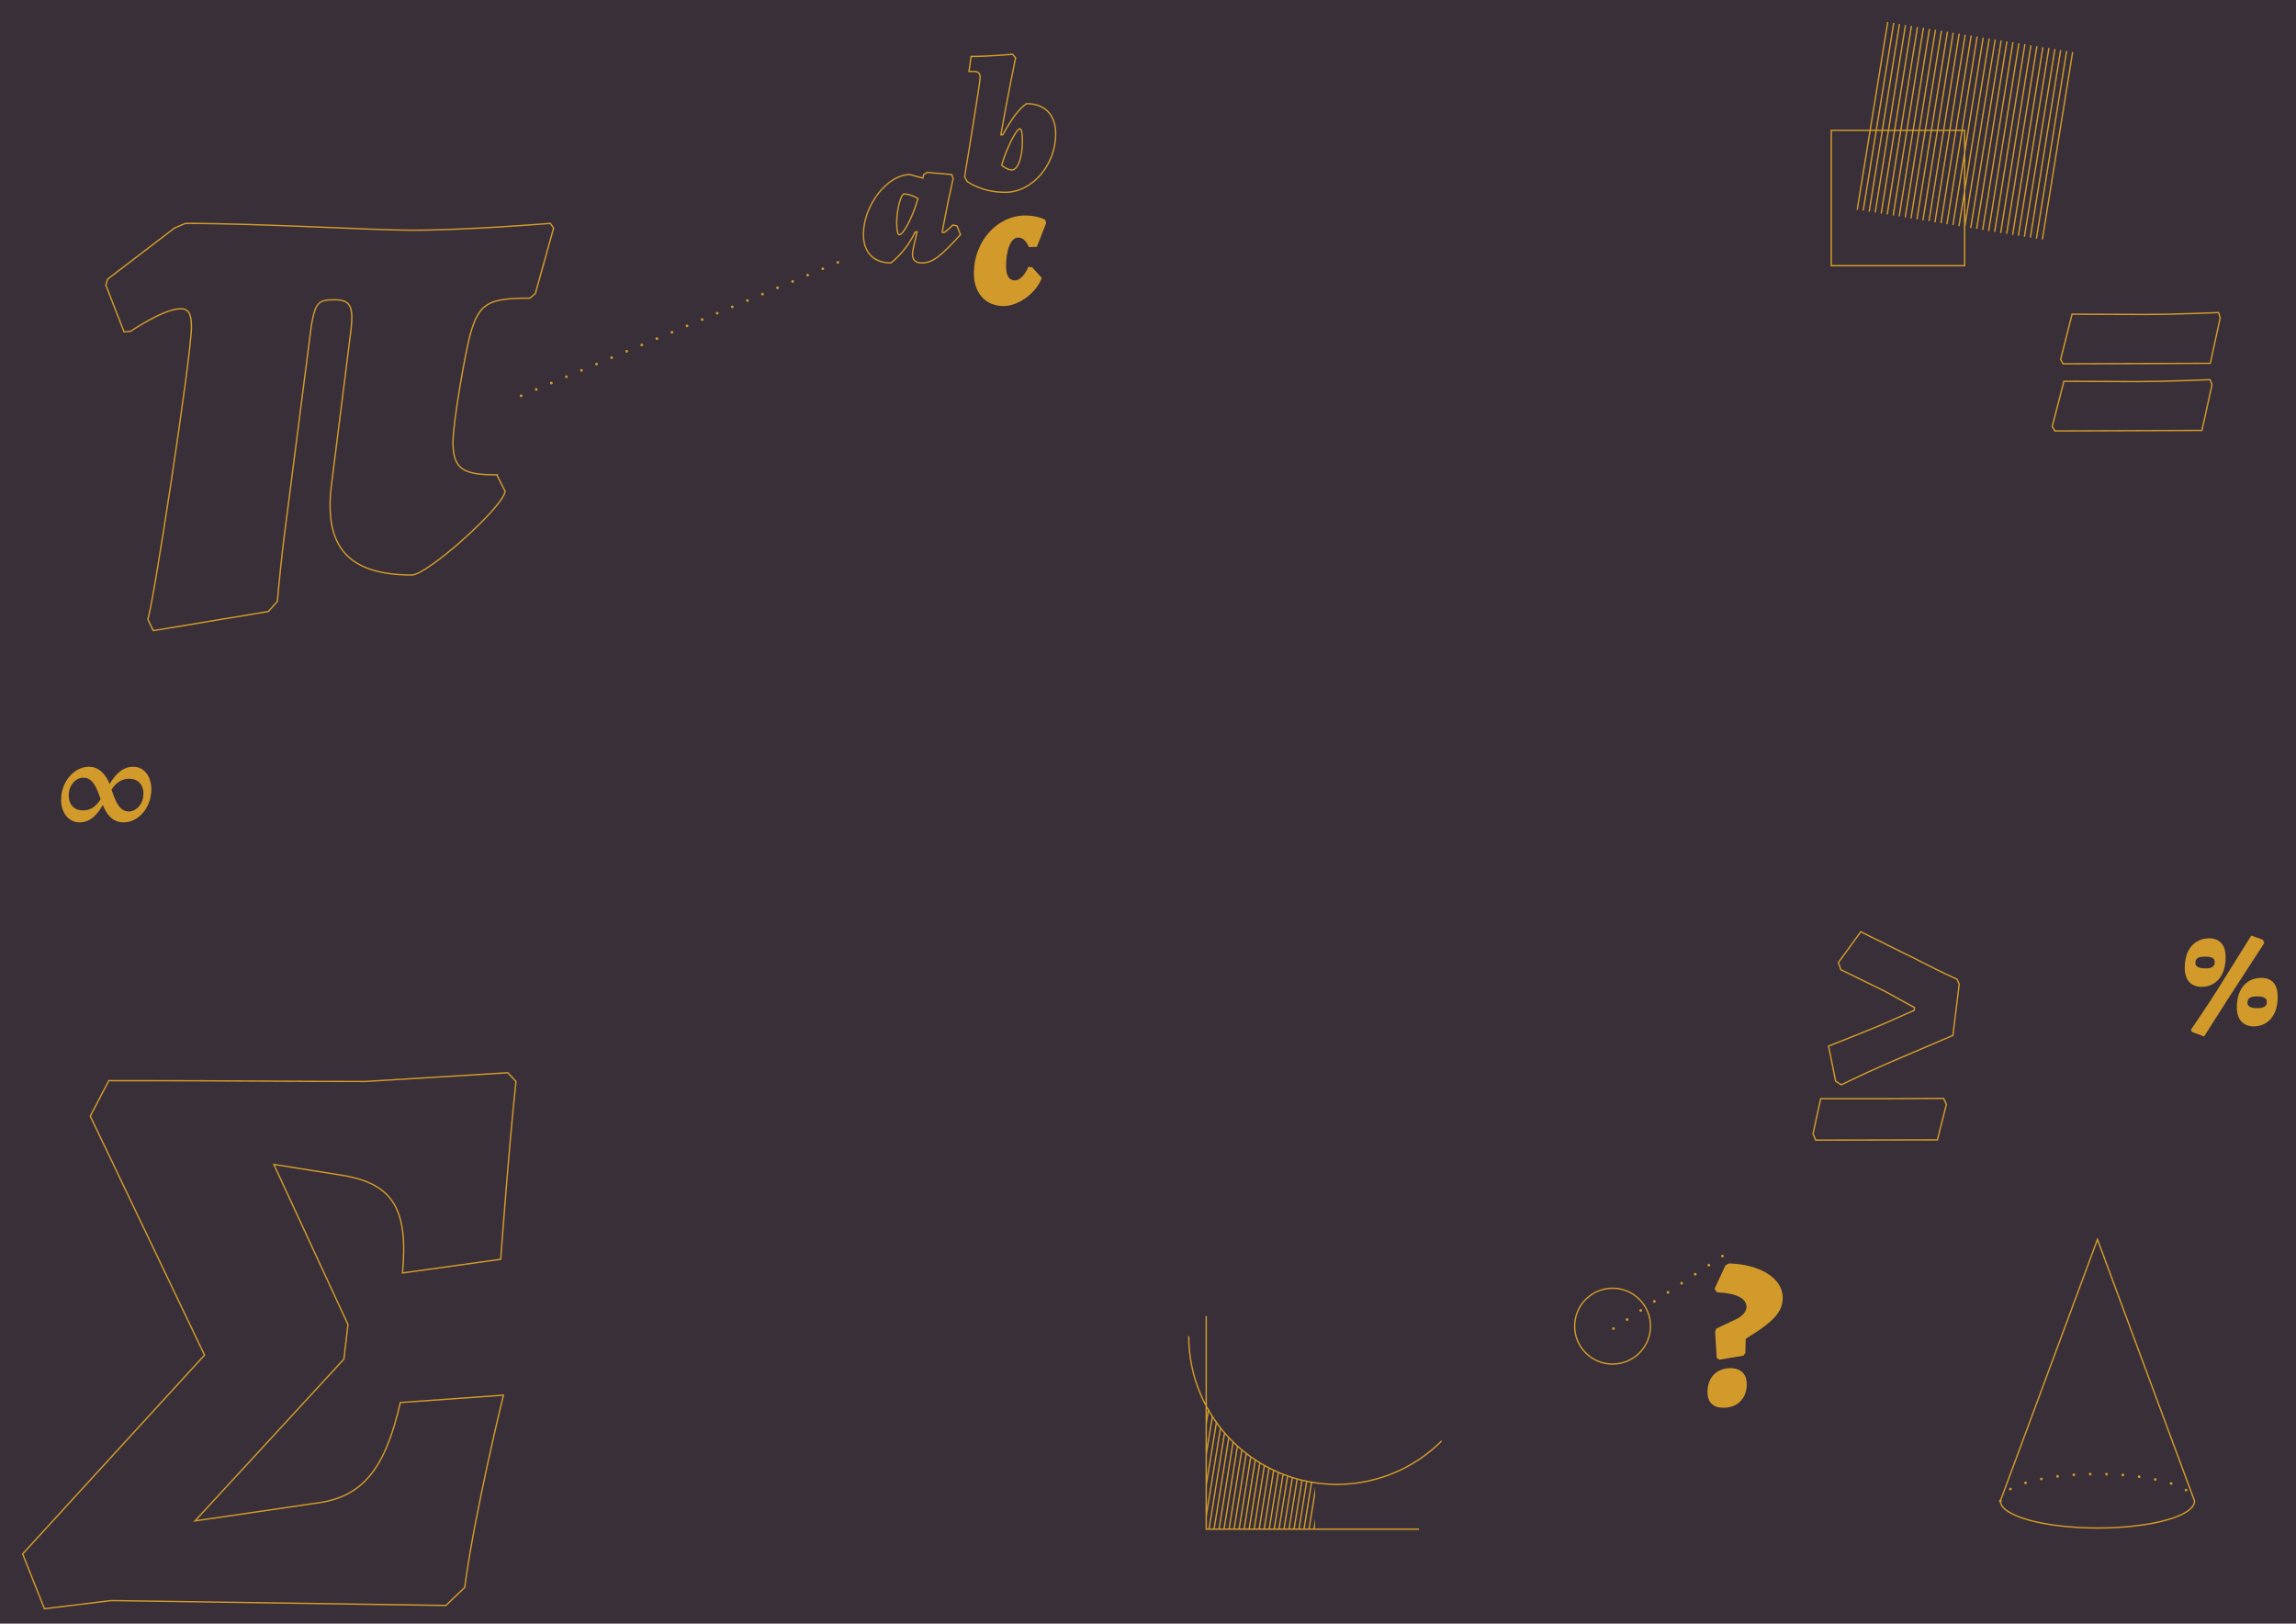
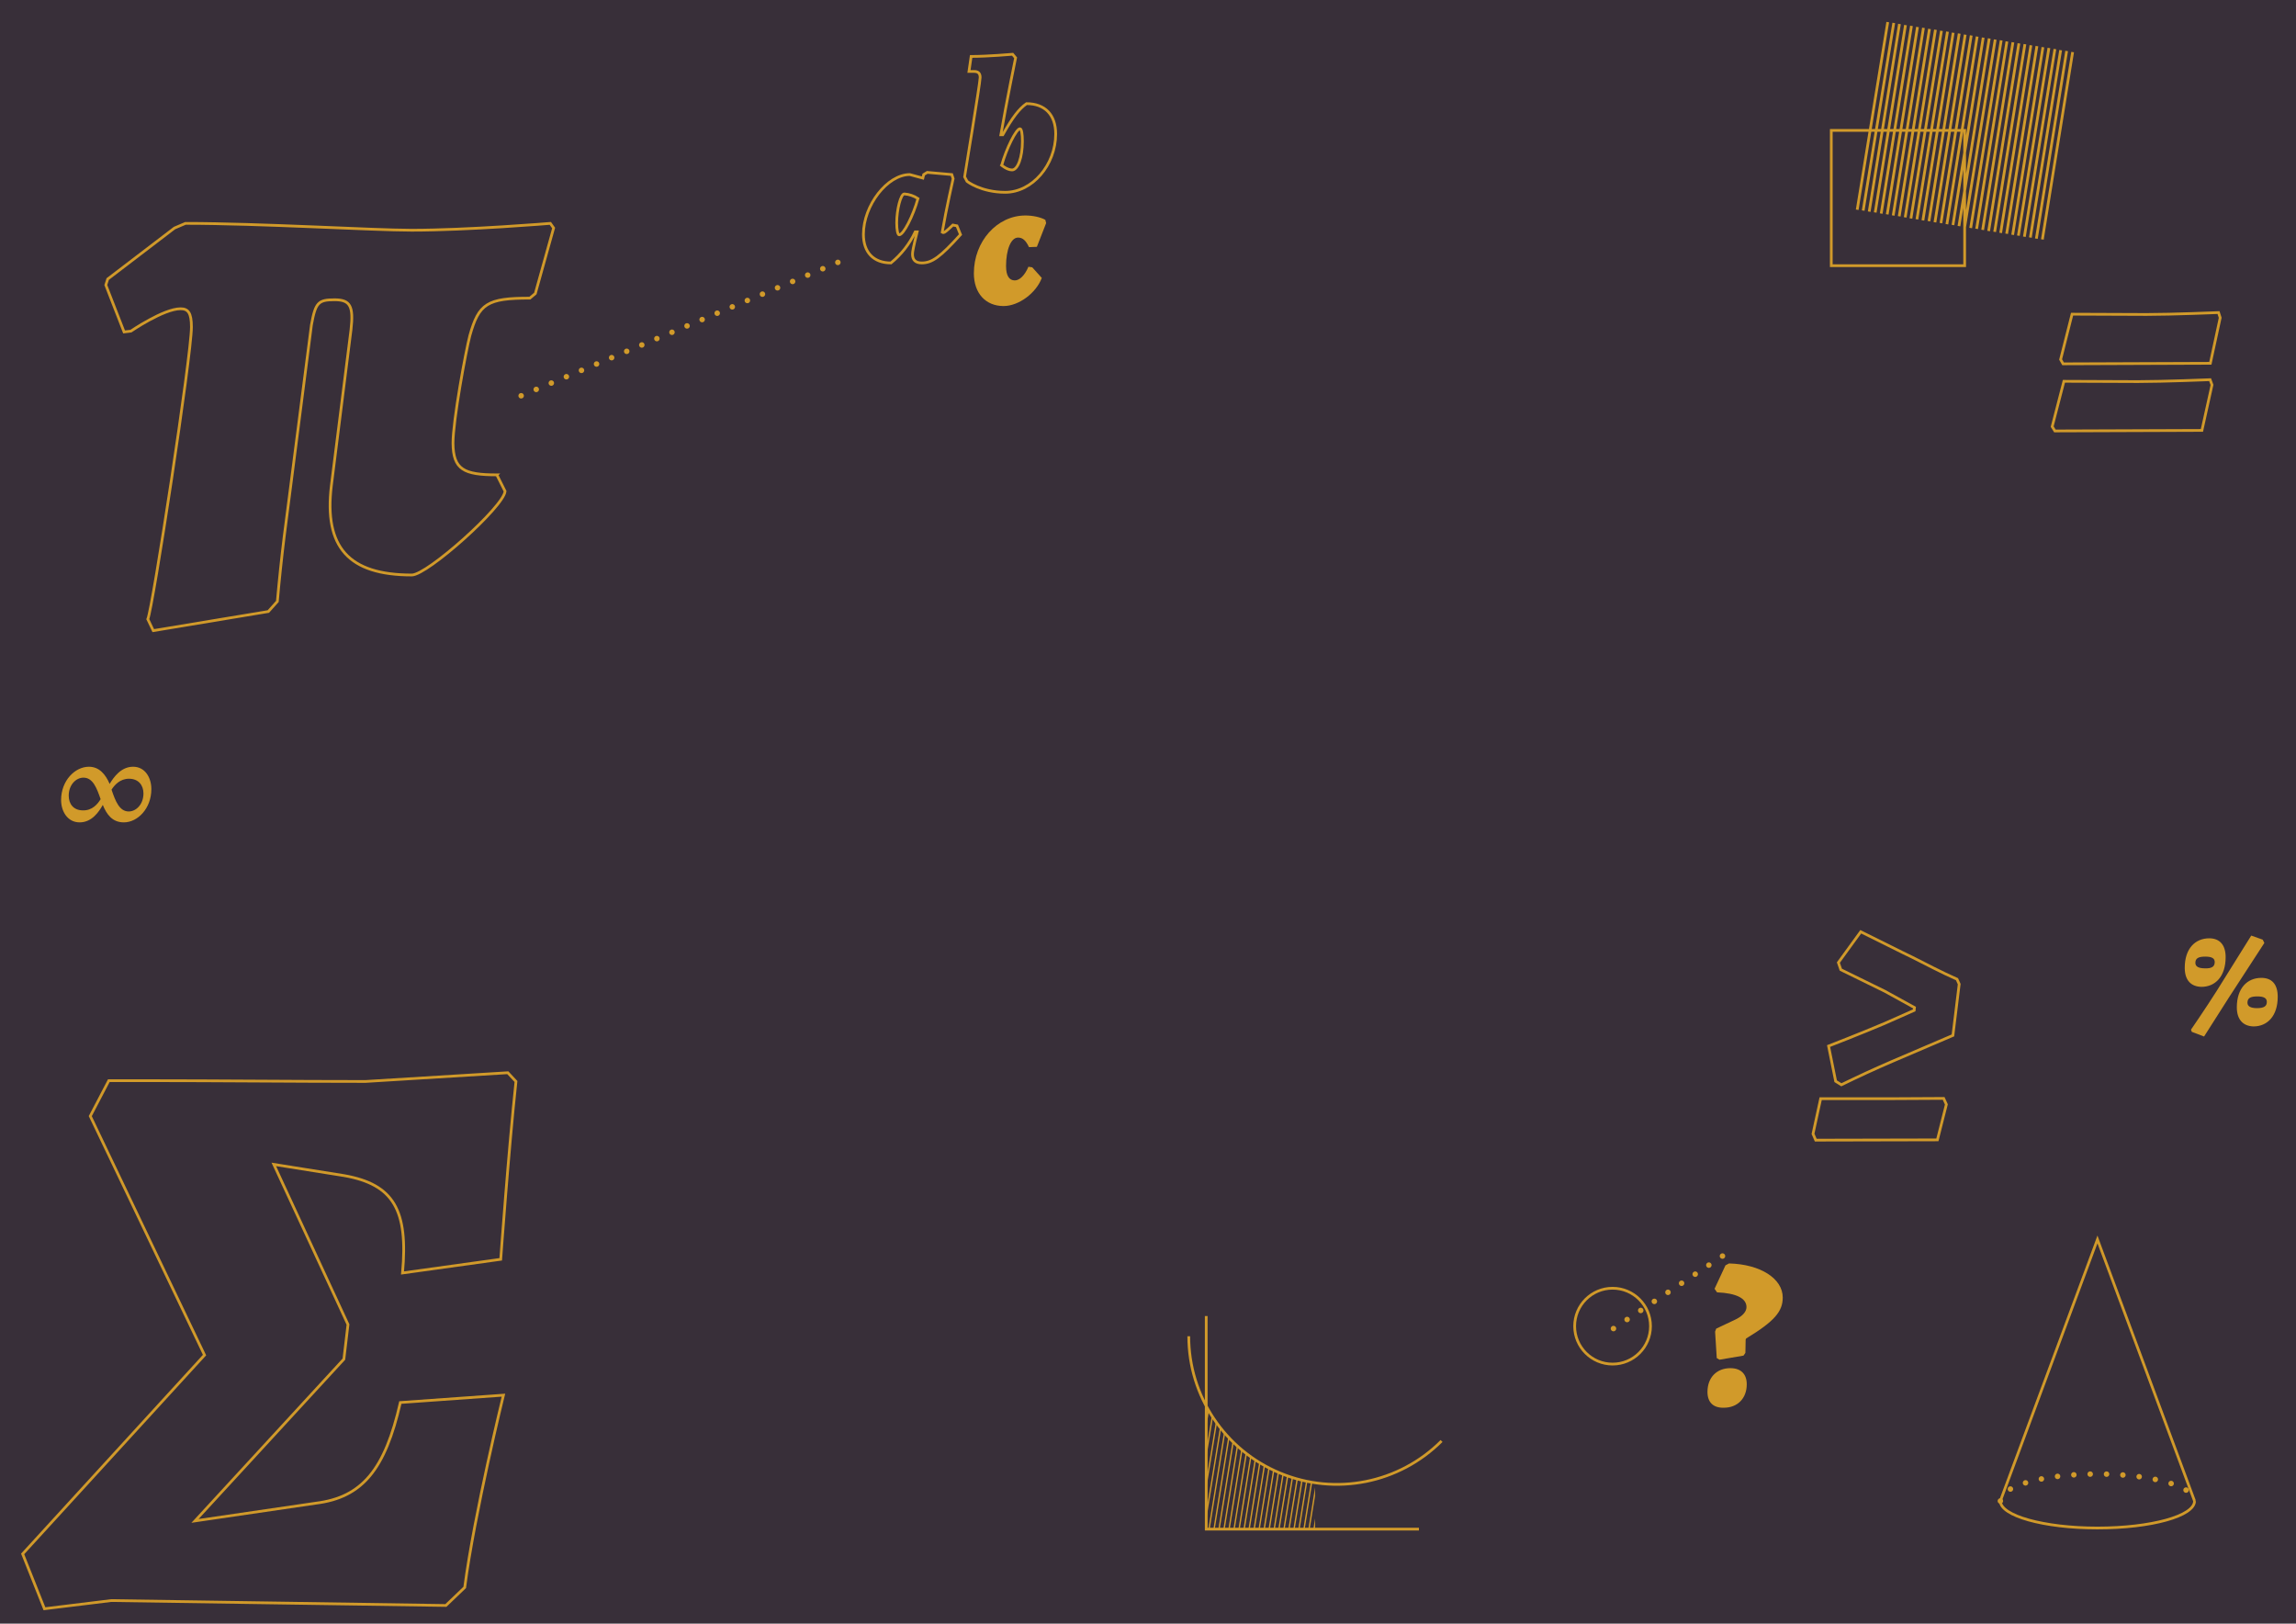
- <svg xmlns="http://www.w3.org/2000/svg" viewBox="0 0 1024 724">
+ <svg xmlns="http://www.w3.org/2000/svg" viewBox="0 0 1024 724" preserveAspectRatio="xMidYMid slice">
  <path fill="#382f39" d="M0 0h1024v724H0Z" />
  <g fill="none" stroke="#d19a2a">
-     <path stroke-width=".61" d="M420.72 103.75c.48 0 1.46-.73 4.25-3.4l1.83.36 1.58 3.9c-9 9.97-12.65 12.64-17.27 12.64-2.8 0-4.14-1.34-4.14-3.9 0-1.09.37-3.15 2.07-9.96h-.85a39.65 39.65 0 0 1-10.83 13.86c-7.78 0-12.28-4.74-12.28-12.77 0-12.9 10.7-26.64 20.68-26.64l5.83 1.58.37-1.58 1.58-.97 10.95.97.6 1.83s-3.04 13.38-4.86 23.84zm-11.31-15.2a12.53 12.53 0 0 0-6.09-2.07c-1.58 0-3.4 6.93-3.4 12.9 0 3.15.48 5.34 1.1 5.34 1.94 0 6.2-8.39 8.39-16.17zm27.73-54c0-1.83-.85-2.68-2.68-2.68h-2.31l.97-6.7c7.42 0 18.5-.97 18.5-.97l1.33 1.59s-4.01 19.46-6.57 34.3h.85c4.38-7.79 7.3-11.56 10.58-13.87 8.27 0 13.02 4.99 13.02 13.5 0 13.87-10.46 26.03-22.5 26.03-10.83 0-17.03-4.87-17.03-4.87l-1.1-2.06c0-.13 6.94-41.72 6.94-44.28zm9.6 39.16s2.44 2.07 4.63 2.07c2.55 0 4.62-5.6 4.62-12.78 0-3.16-.37-5.6-1.1-5.6-1.7.13-6.08 8.89-8.14 16.3z" />
-     <path stroke-dasharray="0, 7.298" stroke-linecap="round" stroke-width="1.22" d="m768.21 560.1-53.76 35.76" />
-     <path stroke-width=".61" d="M816.74 58.14h59.48v60.33h-59.48zM828.3 93.53l13.62-83.68M830.97 93.9l13.63-83.68m-10.95 84.16 13.5-83.68m-10.82 84.05 13.5-83.56M839 95.24l13.5-83.69M841.68 95.6l13.5-83.56M844.35 96.1l13.5-83.68m-10.82 84.04 13.5-83.56M849.7 96.94l13.5-83.68m-10.94 84.17 13.62-83.69M854.93 97.8l13.63-83.68M857.6 98.28l13.5-83.68M860.3 98.64l13.5-83.68m-10.83 84.17 13.5-83.68m-10.82 84.04 13.5-83.68M868.3 99.98l13.5-83.68M871 100.34l13.5-83.56m-10.82 84.05 13.5-83.68m-10.95 84.05 13.62-83.56m-10.94 84.04L892.52 18m-10.95 84.05 13.5-83.56m-10.82 84.04 13.5-83.68m-10.83 84.17 13.5-83.68m-10.82 84.05 13.5-83.69m-10.82 84.17 13.5-83.68m-10.83 84.05 13.5-83.68m-10.82 84.16 13.5-83.68m-10.95 84.05L913.8 21.4m-10.94 84.16 13.62-83.68m-10.95 84.05 13.5-83.56m-10.82 84.05 13.5-83.69m-10.83 84.05 13.5-83.56M892.15 669.33l43.3-116.64 43.3 116.64m0 0c0 6.69-19.34 12.04-43.3 12.04-23.96 0-43.3-5.47-43.3-12.04" />
-     <path stroke-dasharray="0, 7.298" stroke-linecap="round" stroke-width="1.22" d="M892.15 669.33c0-6.7 19.34-12.04 43.3-12.04 23.96 0 43.3 5.47 43.3 12.04" />
-     <path stroke-width=".61" d="M632.84 681.86h-94.87v-95m-7.79 9a66.04 66.04 0 0 0 112.75 46.7" />
-     <path stroke-width=".61" d="m986.54 171.62-4.5 20.31-32.84.12-32.72.12-1.22-1.94 5.23-20.2 32.96.13c11.68 0 32.24-.85 32.24-.85zm3.65-29.92L985.8 162l-32.96.12-32.72.12-1.1-1.94 5.11-20.2 33.2.13c11.56 0 32.12-.85 32.12-.85z" />
-     <path stroke-width=".61" d="m221.6 211.76 3.66 7.3c-.61 6.93-34.67 37.34-41.6 37.34-28.22 0-39.16-12.41-35.88-39.78l8.76-69.57c1.21-10.58-.37-13.38-7.3-13.38-7.3 0-8.51 1.22-10.34 11.2l-12.16 94.5a845.64 845.64 0 0 0-3.04 28.82l-4.02 4.5-51.32 8.52-2.44-5.11c2.2-4.87 19.46-117.5 19.46-130.27 0-6.32-1.46-8.15-4.86-8.15-7.54 0-22.14 9.98-22.14 9.98l-3.04.36-8.15-20.92.85-2.67 29.8-22.75 4.87-2.07c33.45 0 83.56 3.05 100.83 3.05 25.18 0 61.9-3.05 61.9-3.05l1.47 2.07-8.15 29.2-2.43 2.06c-19.1 0-22.75 2.43-26.76 16.66-1.83 6.94-7.54 37.95-7.54 48.05.12 11.67 4.74 14.1 19.58 14.1z" />
-     <path stroke-dasharray="0, 7.298" stroke-linecap="round" stroke-width="1.22" d="m232.43 176.48 142.68-60.08" />
-     <path stroke-width=".61" d="m866.85 489.8 1.22 2.68-4.01 15.81-54.25.12-1.22-2.8 3.41-15.69h31.99zm6.94-50.96-2.8 22.87-27 11.55a513.52 513.52 0 0 0-22.75 10.46l-2.55-1.58-3.16-15.69s13.86-5.35 25.05-10.1l13.14-5.83.12-1.22-13.26-7.3-19.58-9.6-1.1-3.17 9.98-13.74 18.85 9.36 4.02 1.95c6.56 3.28 12.64 6.57 20.06 9.85zm-6.94 50.96v-.12zM198.86 715.91l-149.24-2.19-29.8 3.65-9.72-24.45 81.12-88.66L40.26 497.7l8.27-15.81h16.9c32.6 0 64.96.36 97.55.36l63.5-3.9 3.64 3.9c-3.28 30.53-6.8 79.3-6.8 79.3l-43.8 6.09c2.56-27.98-3.89-39.53-26.15-43.43l-31.25-4.98 33.08 71.4-1.83 15.44-66.4 72.13 53.88-7.9c20.8-2.56 30.9-15.1 37.7-44.89l45.98-3.28s-12.9 52.42-17.27 85.74z" />
-     <circle cx="719.2" cy="591.36" r="16.91" stroke-width=".61" />
+     <path stroke-width="1.22" d="M420.72 103.75c.48 0 1.46-.73 4.25-3.4l1.83.36 1.58 3.9c-9 9.97-12.65 12.64-17.27 12.64-2.8 0-4.14-1.34-4.14-3.9 0-1.09.37-3.15 2.07-9.96h-.85a39.65 39.65 0 0 1-10.83 13.86c-7.78 0-12.28-4.74-12.28-12.77 0-12.9 10.7-26.64 20.68-26.64l5.83 1.58.37-1.58 1.58-.97 10.95.97.6 1.83s-3.04 13.38-4.86 23.84zm-11.31-15.2a12.53 12.53 0 0 0-6.09-2.07c-1.58 0-3.4 6.93-3.4 12.9 0 3.15.48 5.34 1.1 5.34 1.94 0 6.2-8.39 8.39-16.17zm27.73-54c0-1.83-.85-2.68-2.68-2.68h-2.31l.97-6.7c7.42 0 18.5-.97 18.5-.97l1.33 1.59s-4.01 19.46-6.57 34.3h.85c4.38-7.79 7.3-11.56 10.58-13.87 8.27 0 13.02 4.99 13.02 13.5 0 13.87-10.46 26.03-22.5 26.03-10.83 0-17.03-4.87-17.03-4.87l-1.1-2.06c0-.13 6.94-41.72 6.94-44.28zm9.6 39.16s2.44 2.07 4.63 2.07c2.55 0 4.62-5.6 4.62-12.78 0-3.16-.37-5.6-1.1-5.6-1.7.13-6.08 8.89-8.14 16.3z" />
+     <path stroke-dasharray="0, 7.298" stroke-linecap="round" stroke-width="2.44" d="m768.21 560.1-53.76 35.76" />
+     <path stroke-width="1.22" d="M816.74 58.14h59.48v60.33h-59.48zM828.3 93.53l13.62-83.68M830.97 93.9l13.63-83.68m-10.95 84.16 13.5-83.68m-10.82 84.05 13.5-83.56M839 95.24l13.5-83.69M841.68 95.6l13.5-83.56M844.35 96.1l13.5-83.68m-10.82 84.04 13.5-83.56M849.7 96.94l13.5-83.68m-10.94 84.17 13.62-83.69M854.93 97.8l13.63-83.68M857.6 98.28l13.5-83.68M860.3 98.64l13.5-83.68m-10.83 84.17 13.5-83.68m-10.82 84.04 13.5-83.68M868.3 99.98l13.5-83.68M871 100.34l13.5-83.56m-10.82 84.05 13.5-83.68m-10.95 84.05 13.62-83.56m-10.94 84.04L892.52 18m-10.95 84.05 13.5-83.56m-10.82 84.04 13.5-83.68m-10.83 84.17 13.5-83.68m-10.82 84.05 13.5-83.69m-10.82 84.17 13.5-83.68m-10.83 84.05 13.5-83.68m-10.82 84.16 13.5-83.68m-10.95 84.05L913.8 21.4m-10.94 84.16 13.62-83.68m-10.95 84.05 13.5-83.56m-10.82 84.05 13.5-83.69m-10.83 84.05 13.5-83.56M892.15 669.33l43.3-116.64 43.3 116.64m0 0c0 6.69-19.34 12.04-43.3 12.04-23.96 0-43.3-5.47-43.3-12.04" />
+     <path stroke-dasharray="0, 7.298" stroke-linecap="round" stroke-width="2.44" d="M892.15 669.33c0-6.7 19.34-12.04 43.3-12.04 23.96 0 43.3 5.47 43.3 12.04" />
+     <path stroke-width="1.22" d="M632.84 681.86h-94.87v-95m-7.79 9a66.04 66.04 0 0 0 112.75 46.7" />
+     <path stroke-width="1.22" d="m986.54 171.62-4.5 20.31-32.84.12-32.72.12-1.22-1.94 5.23-20.2 32.96.13c11.68 0 32.24-.85 32.24-.85zm3.65-29.92L985.8 162l-32.96.12-32.72.12-1.1-1.94 5.11-20.2 33.2.13c11.56 0 32.12-.85 32.12-.85z" />
+     <path stroke-width="1.22" d="m221.6 211.76 3.66 7.3c-.61 6.93-34.67 37.34-41.6 37.34-28.22 0-39.16-12.41-35.88-39.78l8.76-69.57c1.21-10.58-.37-13.38-7.3-13.38-7.3 0-8.51 1.22-10.34 11.2l-12.16 94.5a845.64 845.64 0 0 0-3.04 28.82l-4.02 4.5-51.32 8.52-2.44-5.11c2.2-4.87 19.46-117.5 19.46-130.27 0-6.32-1.46-8.15-4.86-8.15-7.54 0-22.14 9.98-22.14 9.98l-3.04.36-8.15-20.92.85-2.67 29.8-22.75 4.87-2.07c33.45 0 83.56 3.05 100.83 3.05 25.18 0 61.9-3.05 61.9-3.05l1.47 2.07-8.15 29.2-2.43 2.06c-19.1 0-22.75 2.43-26.76 16.66-1.83 6.94-7.54 37.95-7.54 48.05.12 11.67 4.74 14.1 19.58 14.1z" />
+     <path stroke-dasharray="0, 7.298" stroke-linecap="round" stroke-width="2.44" d="m232.43 176.48 142.68-60.08" />
+     <path stroke-width="1.22" d="m866.85 489.8 1.22 2.68-4.01 15.81-54.25.12-1.22-2.8 3.41-15.69h31.99zm6.94-50.96-2.8 22.87-27 11.55a513.52 513.52 0 0 0-22.75 10.46l-2.55-1.58-3.16-15.69s13.86-5.35 25.05-10.1l13.14-5.83.12-1.22-13.26-7.3-19.58-9.6-1.1-3.17 9.98-13.74 18.85 9.36 4.02 1.95c6.56 3.28 12.64 6.57 20.06 9.85zm-6.94 50.96v-.12zM198.86 715.91l-149.24-2.19-29.8 3.65-9.72-24.45 81.12-88.66L40.26 497.7l8.27-15.81h16.9c32.6 0 64.96.36 97.55.36l63.5-3.9 3.64 3.9c-3.28 30.53-6.8 79.3-6.8 79.3l-43.8 6.09c2.56-27.98-3.89-39.53-26.15-43.43l-31.25-4.98 33.08 71.4-1.83 15.44-66.4 72.13 53.88-7.9c20.8-2.56 30.9-15.1 37.7-44.89l45.98-3.28s-12.9 52.42-17.27 85.74z" />
+     <circle cx="719.2" cy="591.36" r="16.91" stroke-width="1.22" />
  </g>
  <g fill="#d19a2a">
    <path d="M448.7 118.71c0 4.14 1.33 6.33 3.88 6.33 2.07 0 4.38-2.07 6.09-6.09l1.7.25 4.26 4.74c-2.56 6.81-10.34 12.53-17.03 12.53-8.03 0-13.26-5.72-13.26-14.6 0-14.23 10.34-25.78 22.99-25.78 3.28 0 6.69.73 8.88 1.94l.36 1.46-4.13 10.58-3.53.13c-1.34-2.92-2.8-4.26-4.87-4.26-3.16 0-5.35 5.35-5.35 12.77" />
    <path d="m538.79 627.84-.82 5.02v3.76l1.26-7.75-.44-1.03zm1.68 3.42-2.5 15.33v3.76l2.98-18.28-.48-.81zm1.77 2.84-4.27 26.2v3.77l4.77-29.25-.5-.72zm1.83 2.53-6.1 37.39v3.77l6.6-40.52-.5-.64zm1.8 2.2-6.91 42.78h.61l6.8-42.17-.5-.6zm1.88 2.13-6.55 40.65h.61l6.47-40.1-.53-.55zm1.92 1.96-6.25 38.7h.61l6.17-38.18-.53-.52zm1.93 1.83-5.95 36.86h.61l5.87-36.37-.53-.49zm1.96 1.73-5.67 35.13h.61l5.6-34.69-.54-.44zm1.98 1.6-5.41 33.53h.6l5.35-33.1-.54-.43zm2 1.5-5.18 32.03h.62l5.1-31.63-.55-.4zm2 1.4-4.94 30.63h.62l4.88-30.25-.55-.38zm2.03 1.31-4.73 29.32h.61l4.68-28.97c-.2-.11-.37-.23-.56-.35zm2.04 1.22-4.53 28.1h.61l4.48-27.78-.56-.32zm2.06 1.12-4.35 26.98h.6l4.31-26.68-.56-.3zm2.07 1.03-4.19 25.95h.62l4.14-25.67-.57-.28zm2.09.95-4.04 25h.62l3.99-24.75-.57-.25zm2.09.85-3.9 24.15h.6l3.87-23.92-.57-.23zm2.04.75-3.81 23.4h.61l3.79-23.2-.59-.2zm2.13.68-3.7 22.72h.6l3.69-22.55-.59-.17zm2.14.59-3.6 22.13h.6l3.6-21.98-.6-.15zm2.16.5-3.53 21.63h.61l3.51-21.5-.59-.13zm2.11.4-3.42 21.23h.6l3.42-21.13-.6-.1zm2.19.33-3.38 20.9h.62l3.36-20.84-.6-.06zm1.82 2.54-2.96 18.36h.61l2.35-14.56zm0 13.87-.72 4.5h.61l.11-.7z" color="#000" style="-inkscape-stroke:none" />
    <path d="M974.38 431.54c0-8.51 4.62-13.13 10.94-13.13 4.5 0 7.3 2.8 7.3 8.39 0 8.63-4.62 13.26-10.83 13.26-4.62-.13-7.41-2.92-7.41-8.52m35.51-11.07-15.81 24.33L983 462.2l-5.47-2.08-.37-.97s6.45-9.36 11.31-17.03l15.57-24.93 5.11 1.82zM987.75 429c0-1.7-1.33-2.43-4.25-2.43-3.17 0-4.38.85-4.38 2.8 0 1.57 1.34 2.43 4.26 2.43 3.16.12 4.37-.86 4.37-2.8m9.86 20.19c0-8.52 4.62-13.14 10.94-13.14 4.63 0 7.3 2.8 7.3 8.4 0 8.63-4.62 13.25-10.82 13.25-4.5-.12-7.42-2.92-7.42-8.51m13.38-2.43c0-1.7-1.34-2.44-4.26-2.44-3.16 0-4.38.85-4.38 2.8 0 1.58 1.34 2.43 4.26 2.43 3.28 0 4.38-.97 4.38-2.8" />
    <path d="M48.9 349.56c1.82-3.04 5.1-7.66 10.46-7.66 5.35 0 8.14 4.87 8.14 9.97 0 8.64-6.08 14.84-12.28 14.84-5.1 0-7.66-3.52-9.37-7.78-1.7 3.04-4.86 7.78-10.33 7.78-5.36 0-8.27-4.86-8.27-9.97 0-8.64 6.2-14.84 12.4-14.84 4.62 0 7.42 3.4 9.25 7.66m-4.02 6.81c-1.7-4.86-3.4-9.6-7.66-9.6-3.29 0-6.57 3.16-6.57 8.02 0 3.77 2.19 6.57 6.33 6.57 4.13.12 6.56-2.8 7.9-4.99m4.87-4.25c1.7 5.1 3.52 9.73 7.66 9.73 3.28 0 6.57-3.16 6.57-8.03 0-3.65-2.2-6.57-6.45-6.57-4.01 0-6.45 2.8-7.78 4.87m711.77 268.56c0-6.45 4.14-10.59 10.22-10.59 4.74 0 7.3 2.68 7.3 7.18 0 6.33-4.14 10.46-10.22 10.46-4.74.12-7.3-2.43-7.3-7.05m3.4-26.88.5-1.34 8.75-4.14c3.17-1.58 4.75-3.52 4.75-5.47 0-3.9-4.5-6.2-13.14-6.57l-1.1-1.58 4.87-10.46 1.58-.85c14.11.36 23.96 6.81 23.96 15.2 0 6.2-3.65 10.58-16.3 18.25l-.24.48-.12 5.96-.85 1.22-10.7 1.82-1.22-.73z" />
  </g>
</svg>
